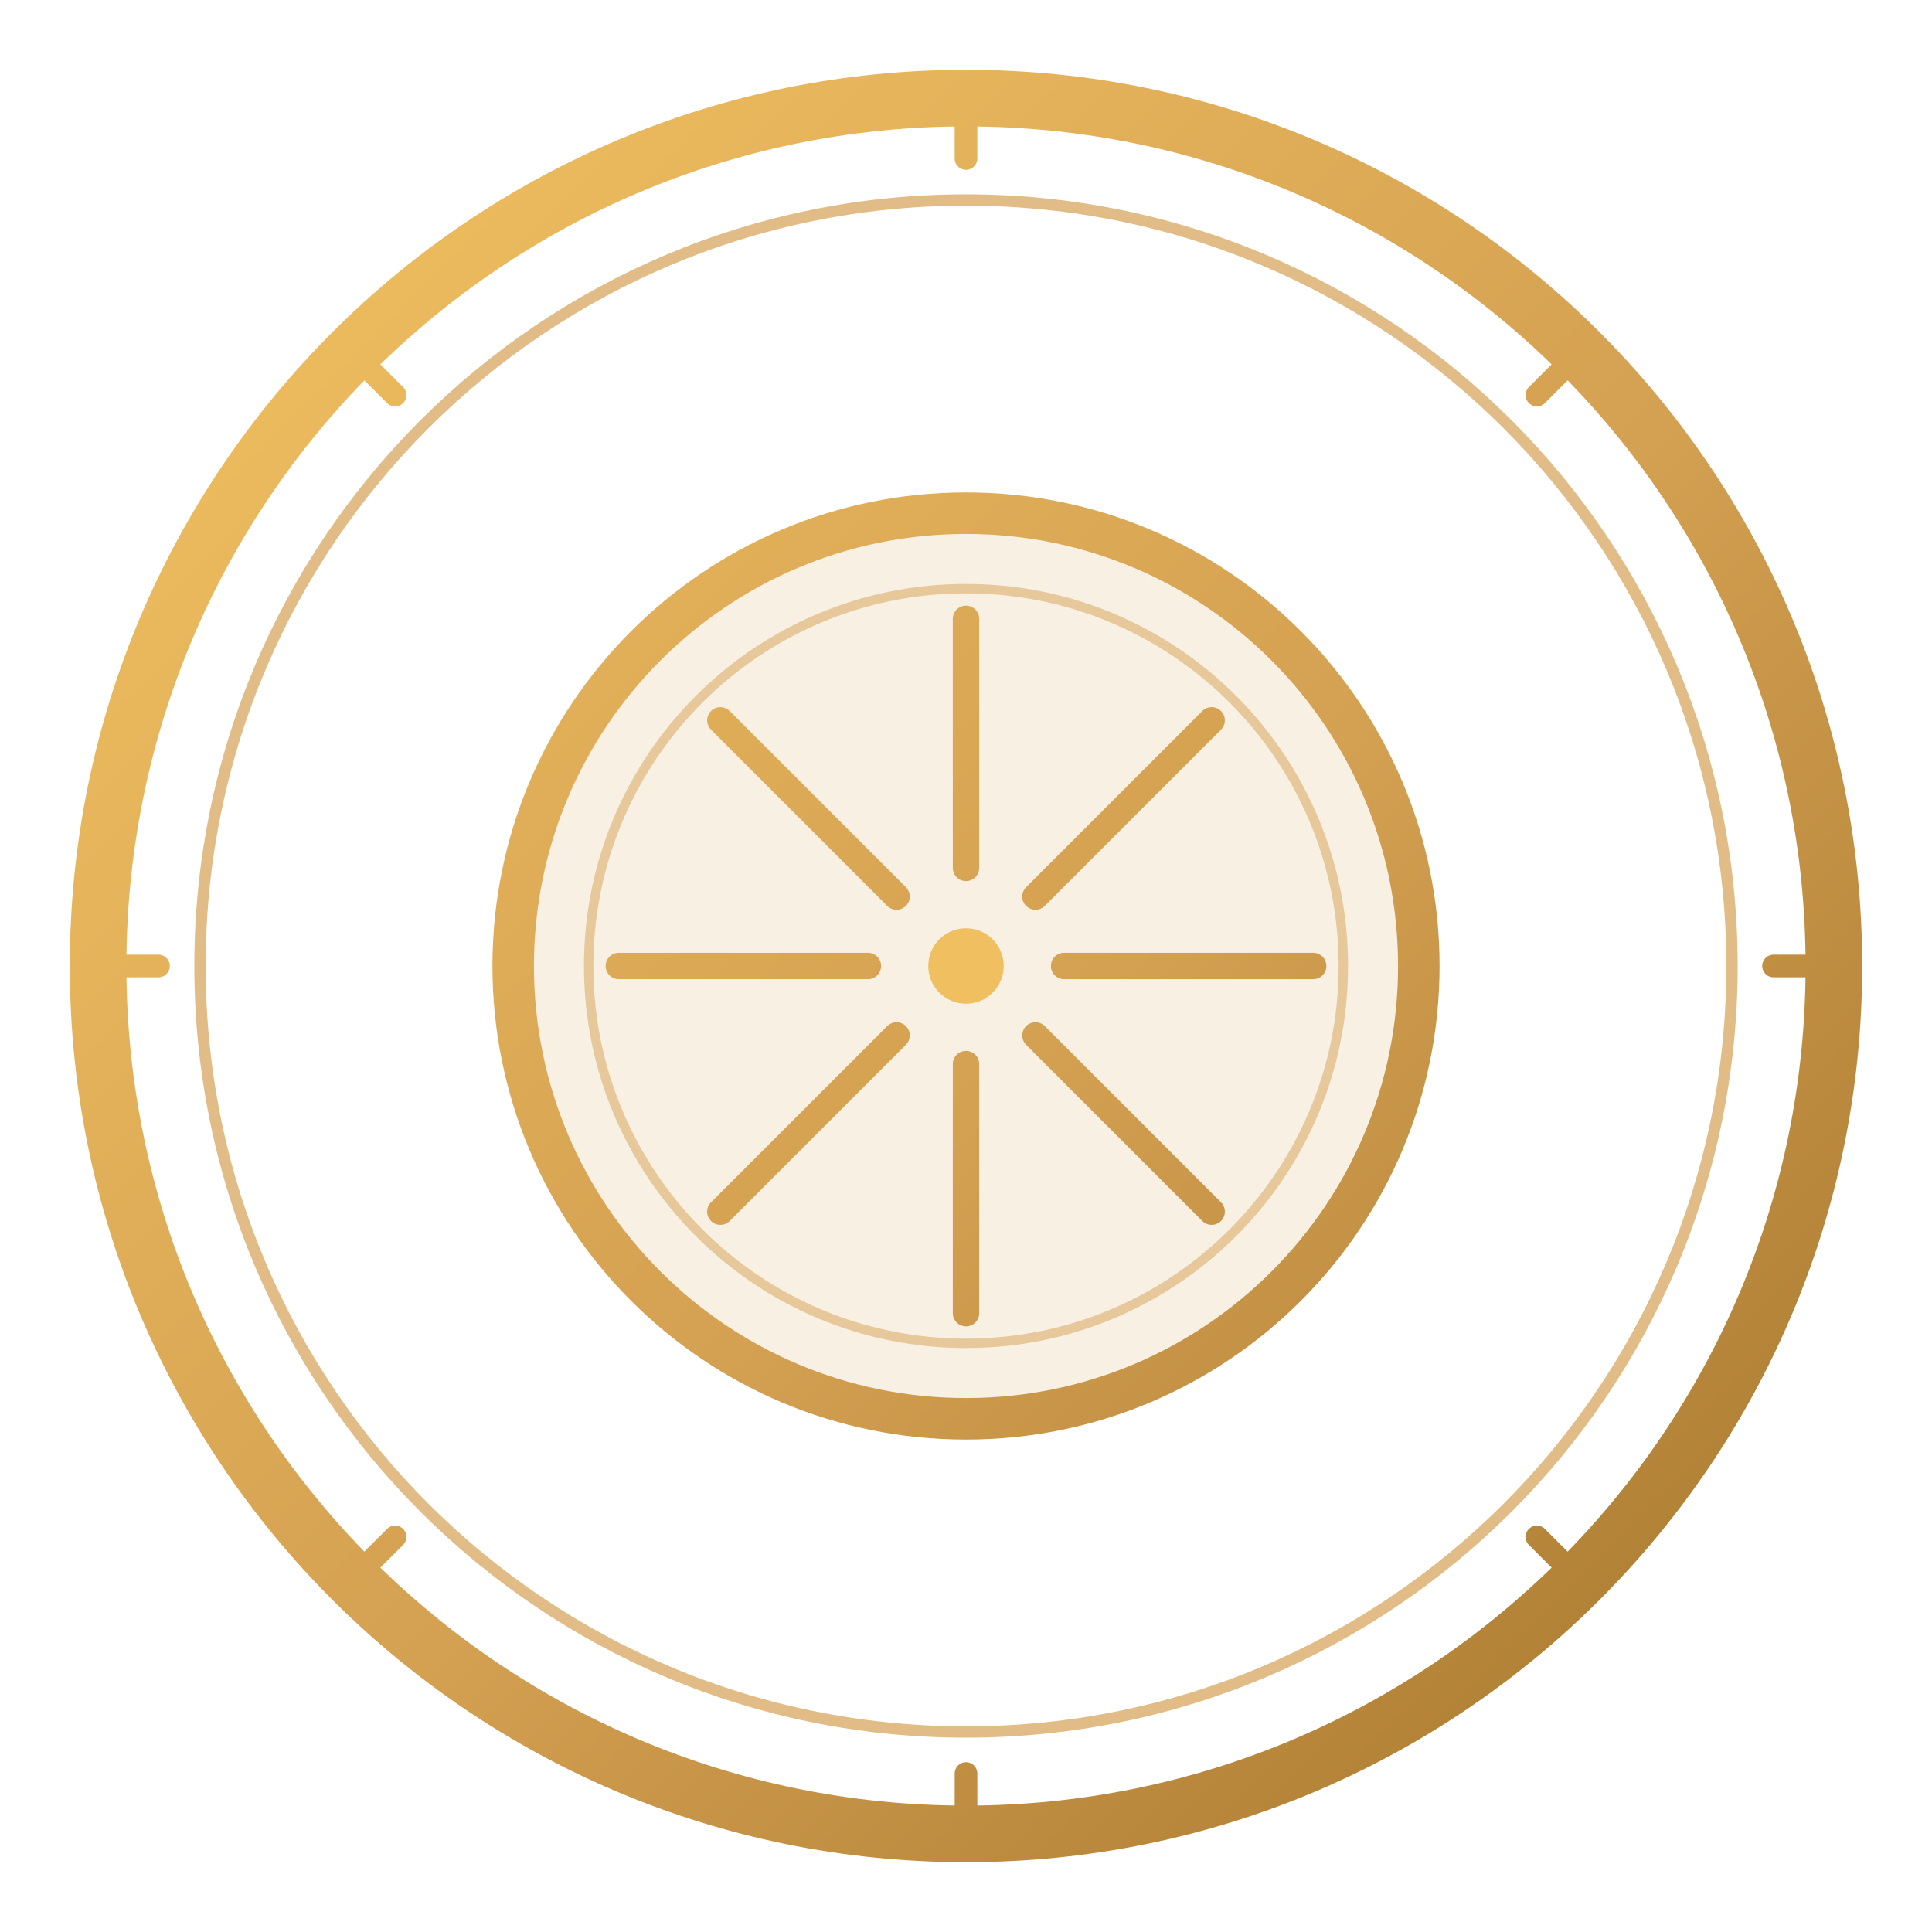
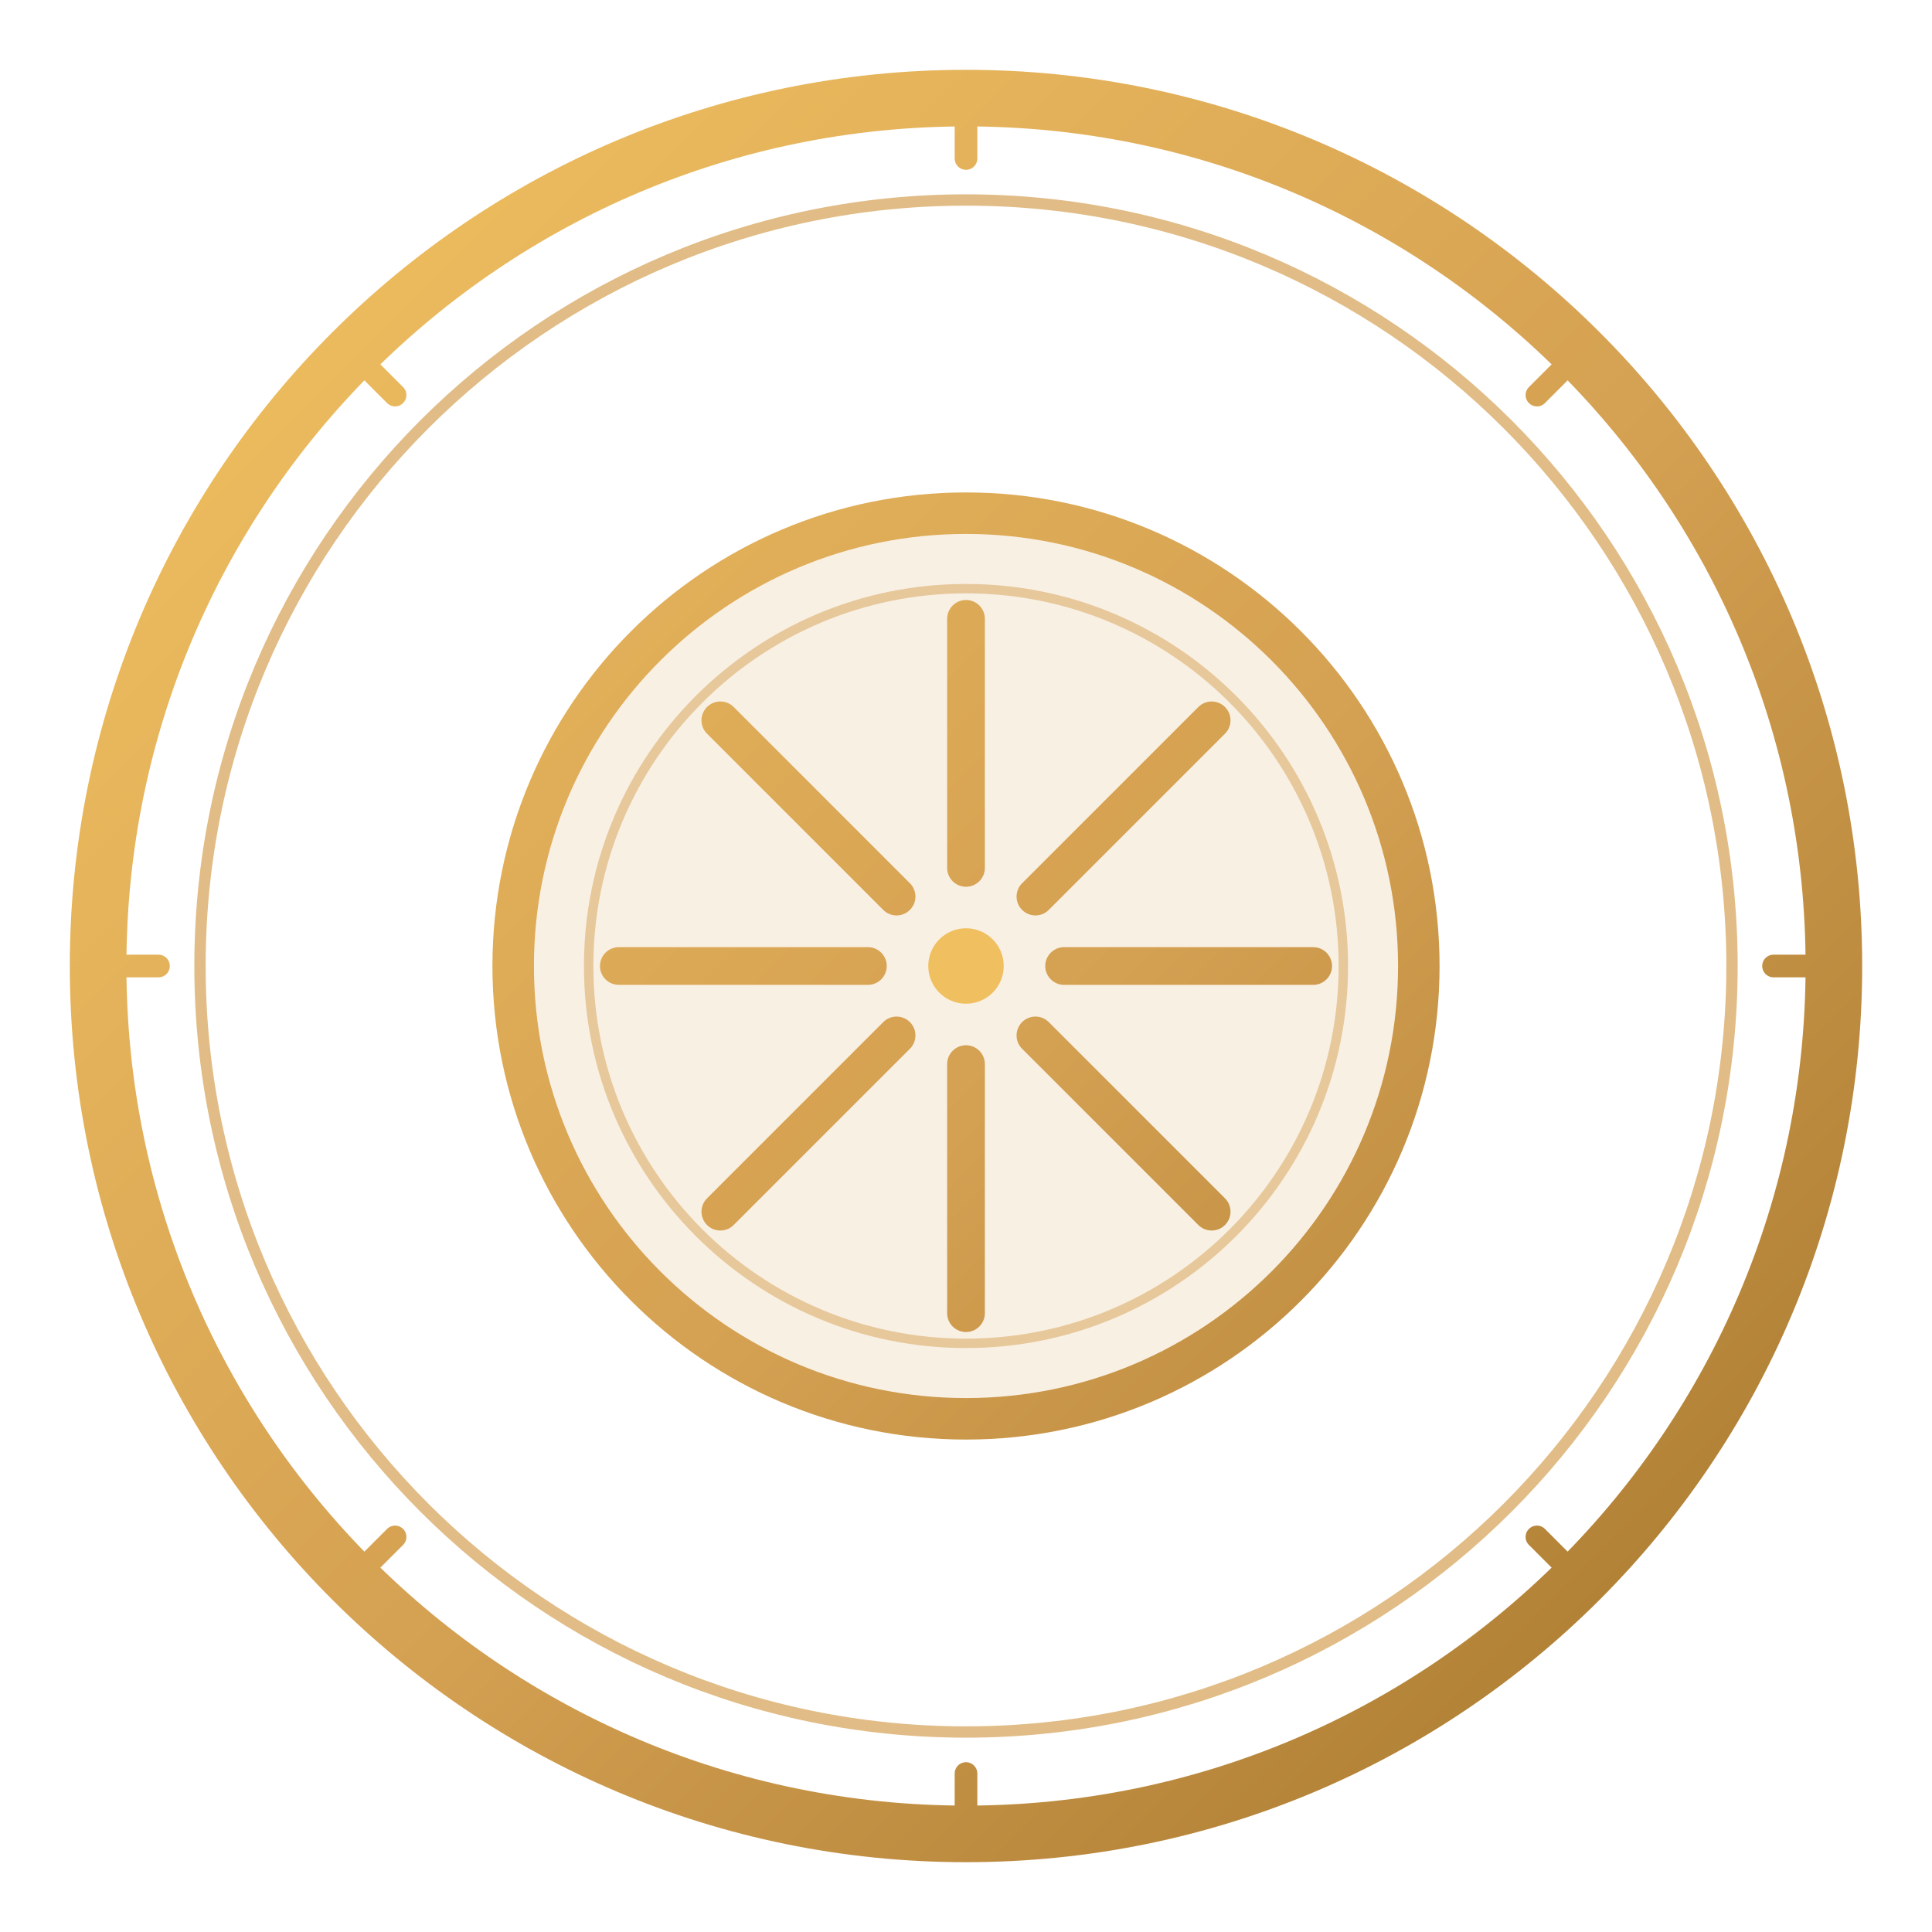
<svg xmlns="http://www.w3.org/2000/svg" width="512" height="512" viewBox="0 0 512 512">
  <defs>
    <linearGradient id="g" gradientUnits="userSpaceOnUse" x1="48" y1="48" x2="464" y2="464">
      <stop offset="0" stop-color="#F0C060" />
      <stop offset="0.55" stop-color="#D4A052" />
      <stop offset="1" stop-color="#A97A2F" />
    </linearGradient>
  </defs>
  <circle cx="256" cy="256" r="230" fill="none" stroke="url(#g)" stroke-width="15" />
  <circle cx="256" cy="256" r="203" fill="none" stroke="#D4A052" stroke-width="3" opacity="0.7" />
  <g stroke="url(#g)" stroke-linecap="round">
    <line x1="470.0" y1="256.0" x2="483.0" y2="256.0" stroke-width="6" />
    <line x1="407.3" y1="407.3" x2="416.5" y2="416.5" stroke-width="6" />
    <line x1="256.0" y1="470.0" x2="256.0" y2="483.0" stroke-width="6" />
    <line x1="104.7" y1="407.3" x2="95.5" y2="416.5" stroke-width="6" />
    <line x1="42.0" y1="256.0" x2="29.0" y2="256.0" stroke-width="6" />
    <line x1="104.7" y1="104.7" x2="95.5" y2="95.5" stroke-width="6" />
    <line x1="256.0" y1="42.0" x2="256.0" y2="29.0" stroke-width="6" />
    <line x1="407.3" y1="104.7" x2="416.5" y2="95.5" stroke-width="6" />
  </g>
  <circle cx="256" cy="256" r="120" fill="rgba(212,160,82,0.16)" stroke="url(#g)" stroke-width="11" />
  <circle cx="256" cy="256" r="100" fill="none" stroke="#D4A052" stroke-width="2.5" opacity="0.5" />
  <circle cx="256" cy="256" r="10" fill="#F0C060" />
-   <line x1="282.0" y1="256.0" x2="348.0" y2="256.0" stroke="url(#g)" stroke-width="7" stroke-linecap="round" />
-   <line x1="274.4" y1="274.4" x2="321.1" y2="321.1" stroke="url(#g)" stroke-width="7" stroke-linecap="round" />
-   <line x1="256.0" y1="282.0" x2="256.0" y2="348.0" stroke="url(#g)" stroke-width="7" stroke-linecap="round" />
-   <line x1="237.6" y1="274.4" x2="190.9" y2="321.1" stroke="url(#g)" stroke-width="7" stroke-linecap="round" />
-   <line x1="230.0" y1="256.0" x2="164.0" y2="256.0" stroke="url(#g)" stroke-width="7" stroke-linecap="round" />
-   <line x1="237.6" y1="237.6" x2="190.9" y2="190.9" stroke="url(#g)" stroke-width="7" stroke-linecap="round" />
-   <line x1="256.0" y1="230.0" x2="256.0" y2="164.0" stroke="url(#g)" stroke-width="7" stroke-linecap="round" />
-   <line x1="274.4" y1="237.6" x2="321.1" y2="190.9" stroke="url(#g)" stroke-width="7" stroke-linecap="round" />
+   <line x1="282.0" y1="256.0" x2="348.0" y2="256.0" stroke="url(#g)" stroke-width="10" stroke-linecap="round" />
+   <line x1="274.4" y1="274.4" x2="321.1" y2="321.1" stroke="url(#g)" stroke-width="10" stroke-linecap="round" />
+   <line x1="256.0" y1="282.0" x2="256.0" y2="348.0" stroke="url(#g)" stroke-width="10" stroke-linecap="round" />
+   <line x1="237.6" y1="274.4" x2="190.9" y2="321.1" stroke="url(#g)" stroke-width="10" stroke-linecap="round" />
+   <line x1="230.0" y1="256.0" x2="164.0" y2="256.0" stroke="url(#g)" stroke-width="10" stroke-linecap="round" />
+   <line x1="237.6" y1="237.6" x2="190.9" y2="190.9" stroke="url(#g)" stroke-width="10" stroke-linecap="round" />
+   <line x1="256.0" y1="230.0" x2="256.0" y2="164.0" stroke="url(#g)" stroke-width="10" stroke-linecap="round" />
+   <line x1="274.4" y1="237.6" x2="321.1" y2="190.9" stroke="url(#g)" stroke-width="10" stroke-linecap="round" />
</svg>
